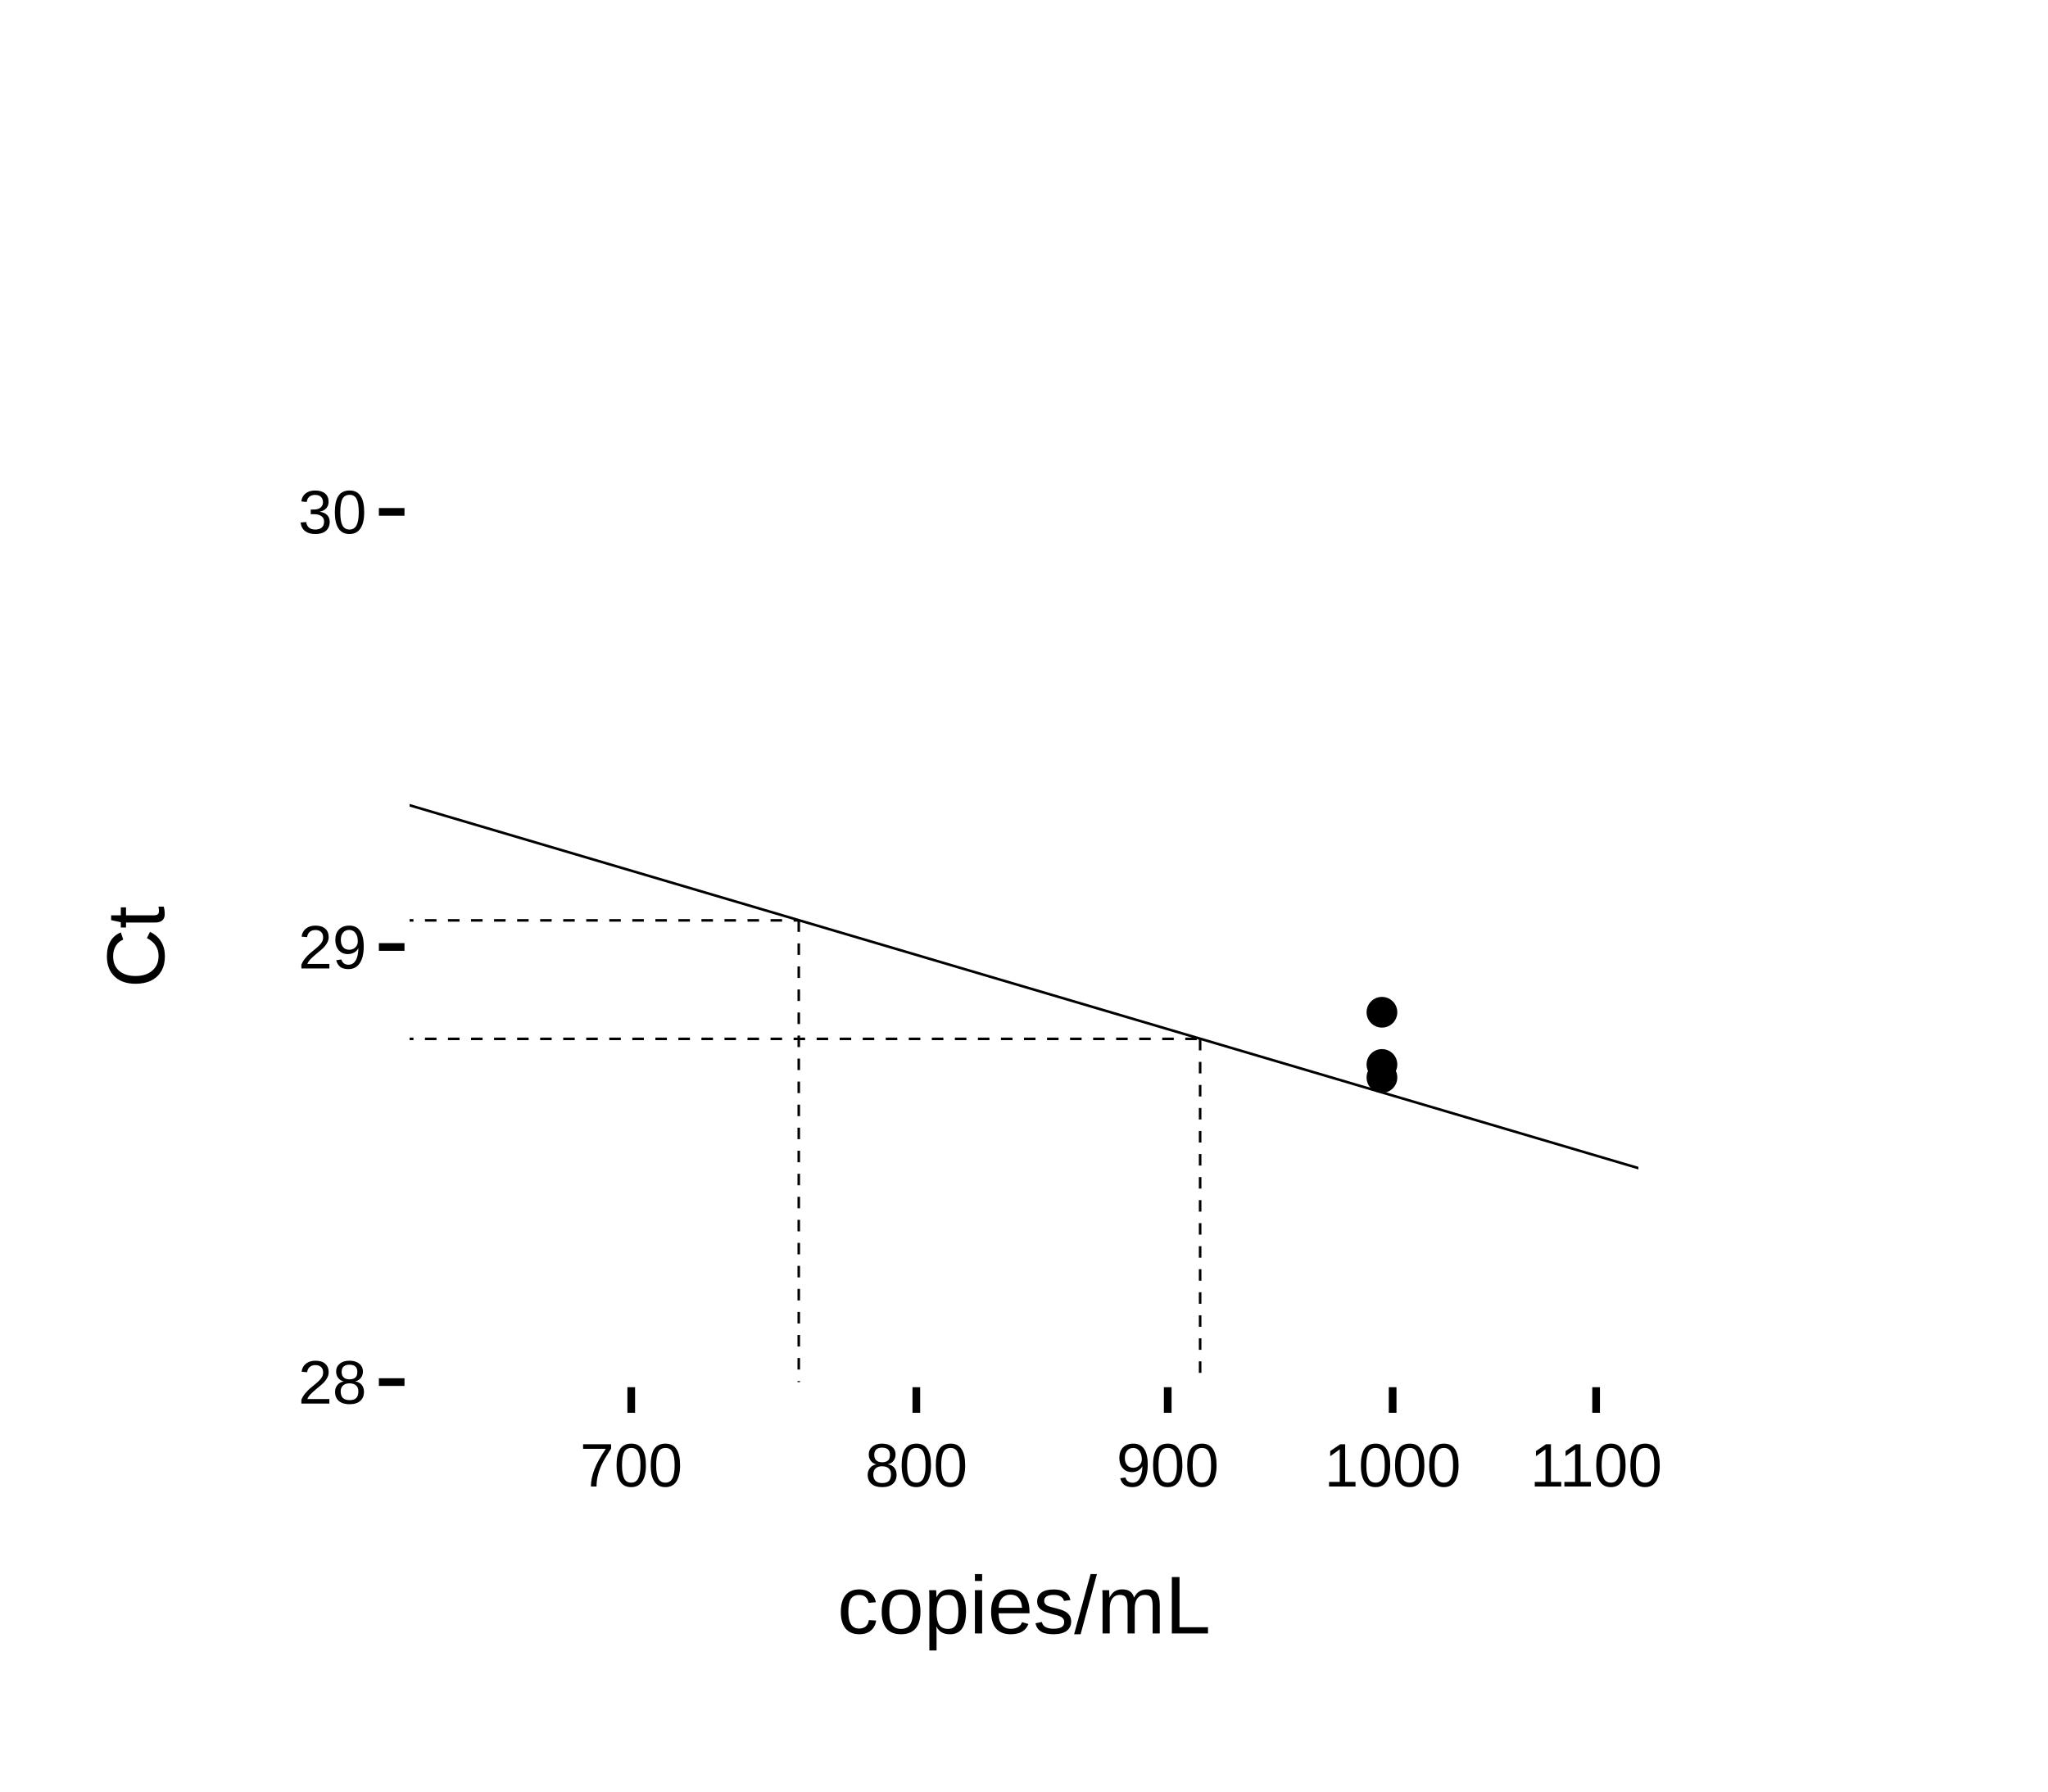
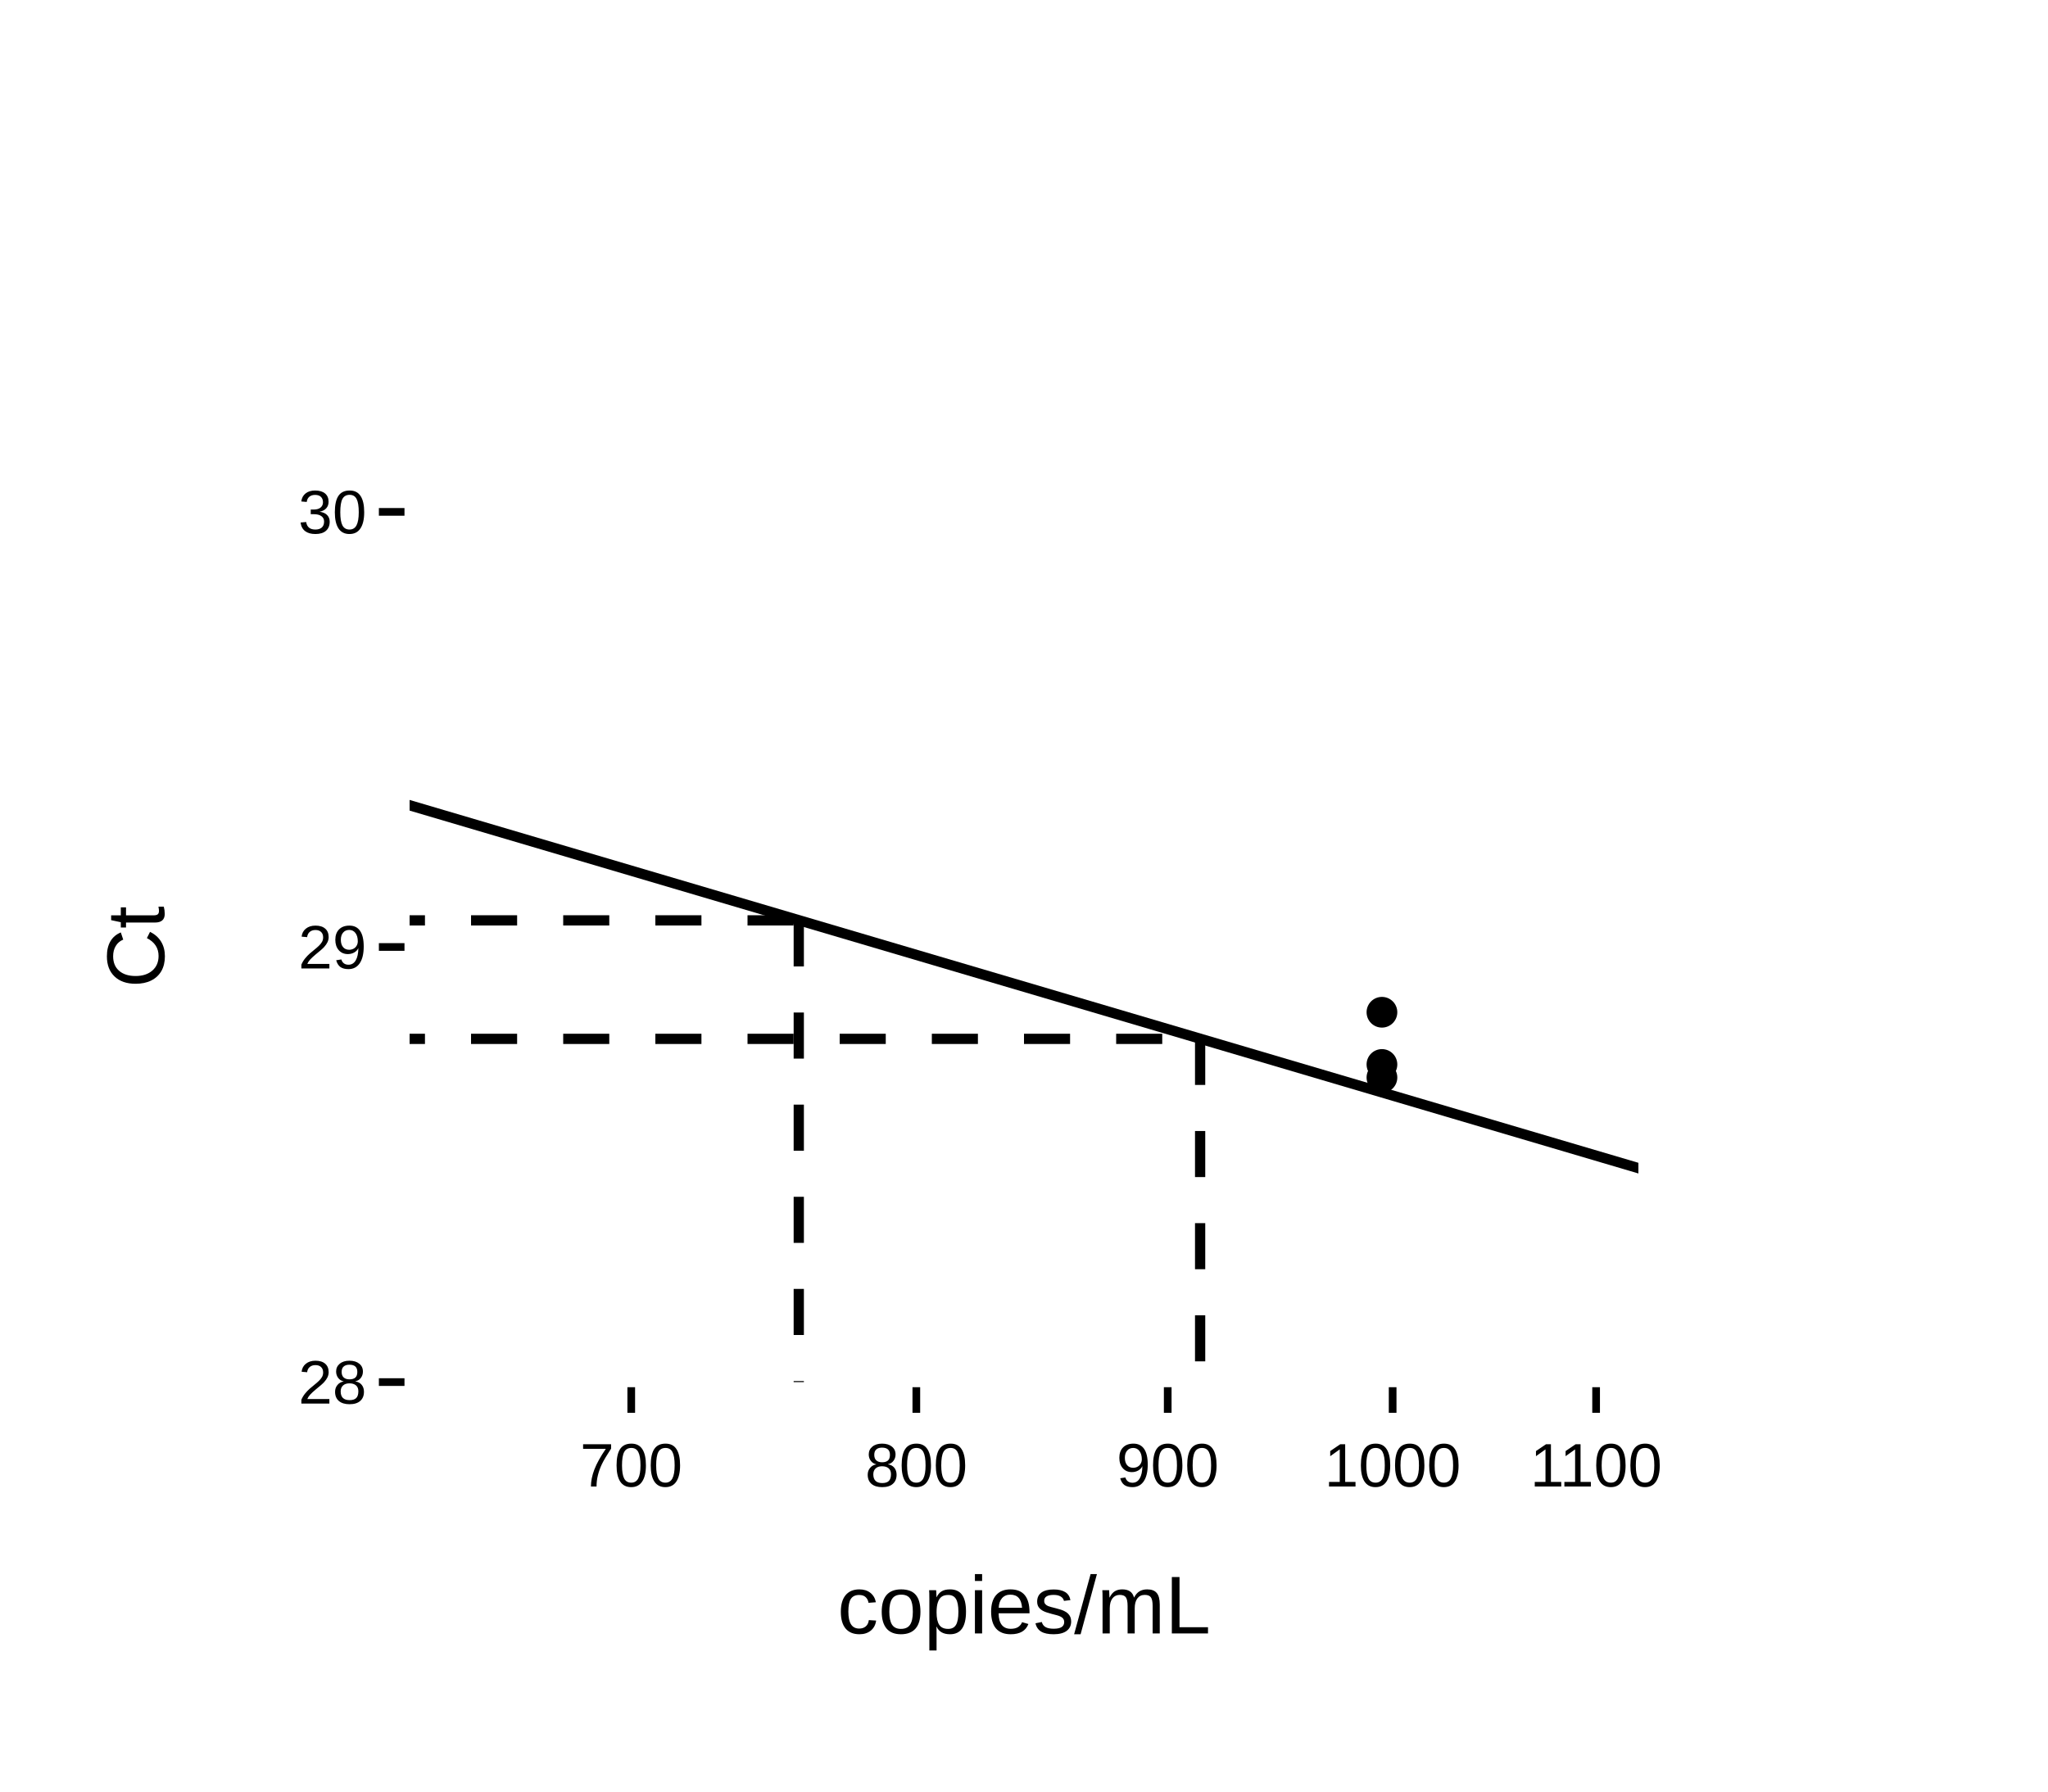
- <svg xmlns="http://www.w3.org/2000/svg" class="main-svg" width="1600" height="1400" style="" viewBox="0 0 400 350">
+ <svg xmlns="http://www.w3.org/2000/svg" class="main-svg" width="400" height="350" style="" viewBox="0 0 400 350">
  <rect x="0" y="0" width="400" height="350" style="fill: rgb(255, 255, 255); fill-opacity: 1;" />
-   <defs id="defs-d807a9">
+   <defs id="defs-ba7445">
    <g class="clips">
-       <clipPath id="clipd807a9xyplot" class="plotclip">
+       <clipPath id="clipba7445xyplot" class="plotclip">
        <rect width="240" height="170" />
      </clipPath>
-       <clipPath class="axesclip" id="clipd807a9x">
+       <clipPath class="axesclip" id="clipba7445x">
        <rect x="80" y="0" width="240" height="350" />
      </clipPath>
-       <clipPath class="axesclip" id="clipd807a9y">
+       <clipPath class="axesclip" id="clipba7445y">
        <rect x="0" y="100" width="400" height="170" />
      </clipPath>
-       <clipPath class="axesclip" id="clipd807a9xy">
+       <clipPath class="axesclip" id="clipba7445xy">
        <rect x="80" y="100" width="240" height="170" />
      </clipPath>
    </g>
    <g class="gradients" />
    <g class="patterns" />
  </defs>
  <g class="bglayer" />
  <g class="layer-below">
    <g class="imagelayer" />
    <g class="shapelayer" />
  </g>
  <g class="cartesianlayer">
    <g class="subplot xy">
      <g class="layer-subplot">
        <g class="shapelayer" />
        <g class="imagelayer" />
      </g>
      <g class="gridlayer">
        <g class="x" />
        <g class="y">
          <path class="ygrid crisp" transform="translate(0,185)" d="M80,0h240" style="stroke: rgb(255, 255, 255); stroke-opacity: 1; stroke-width: 1px;" />
        </g>
      </g>
      <g class="zerolinelayer" />
      <path class="xlines-below" />
      <path class="ylines-below" />
      <g class="overlines-below" />
      <g class="xaxislayer-below" />
      <g class="yaxislayer-below" />
      <g class="overaxes-below" />
-       <g class="plot" transform="translate(80,100)" clip-path="url(#clipd807a9xyplot)">
+       <g class="plot" transform="translate(80,100)" clip-path="url(#clipba7445xyplot)">
        <g class="scatterlayer mlayer">
-           <g class="trace scatter traced48ebf" style="stroke-miterlimit: 2; opacity: 1;">
+           <g class="trace scatter tracebe46f9" style="stroke-miterlimit: 2; opacity: 1;">
            <g class="fills" />
            <g class="errorbars" />
            <g class="lines" />
            <g class="points">
              <path class="point" transform="translate(2092.8,686.8)" d="M3,0A3,3 0 1,1 0,-3A3,3 0 0,1 3,0Z" style="opacity: 1; stroke-width: 0px; fill: rgb(0, 0, 0); fill-opacity: 1;" />
              <path class="point" transform="translate(2092.8,673.2)" d="M3,0A3,3 0 1,1 0,-3A3,3 0 0,1 3,0Z" style="opacity: 1; stroke-width: 0px; fill: rgb(0, 0, 0); fill-opacity: 1;" />
              <path class="point" transform="translate(2092.8,672.35)" d="M3,0A3,3 0 1,1 0,-3A3,3 0 0,1 3,0Z" style="opacity: 1; stroke-width: 0px; fill: rgb(0, 0, 0); fill-opacity: 1;" />
              <path class="point" transform="translate(1132.8,401.2)" d="M3,0A3,3 0 1,1 0,-3A3,3 0 0,1 3,0Z" style="opacity: 1; stroke-width: 0px; fill: rgb(0, 0, 0); fill-opacity: 1;" />
              <path class="point" transform="translate(1132.8,386.75)" d="M3,0A3,3 0 1,1 0,-3A3,3 0 0,1 3,0Z" style="opacity: 1; stroke-width: 0px; fill: rgb(0, 0, 0); fill-opacity: 1;" />
              <path class="point" transform="translate(1132.8,391)" d="M3,0A3,3 0 1,1 0,-3A3,3 0 0,1 3,0Z" style="opacity: 1; stroke-width: 0px; fill: rgb(0, 0, 0); fill-opacity: 1;" />
              <path class="point" transform="translate(189.91,107.95)" d="M3,0A3,3 0 1,1 0,-3A3,3 0 0,1 3,0Z" style="opacity: 1; stroke-width: 0px; fill: rgb(0, 0, 0); fill-opacity: 1;" />
              <path class="point" transform="translate(189.91,110.5)" d="M3,0A3,3 0 1,1 0,-3A3,3 0 0,1 3,0Z" style="opacity: 1; stroke-width: 0px; fill: rgb(0, 0, 0); fill-opacity: 1;" />
              <path class="point" transform="translate(189.91,97.75)" d="M3,0A3,3 0 1,1 0,-3A3,3 0 0,1 3,0Z" style="opacity: 1; stroke-width: 0px; fill: rgb(0, 0, 0); fill-opacity: 1;" />
              <path class="point" transform="translate(-770.09,-177.65)" d="M3,0A3,3 0 1,1 0,-3A3,3 0 0,1 3,0Z" style="opacity: 1; stroke-width: 0px; fill: rgb(0, 0, 0); fill-opacity: 1;" />
              <path class="point" transform="translate(-770.09,-158.1)" d="M3,0A3,3 0 1,1 0,-3A3,3 0 0,1 3,0Z" style="opacity: 1; stroke-width: 0px; fill: rgb(0, 0, 0); fill-opacity: 1;" />
              <path class="point" transform="translate(-770.09,-159.8)" d="M3,0A3,3 0 1,1 0,-3A3,3 0 0,1 3,0Z" style="opacity: 1; stroke-width: 0px; fill: rgb(0, 0, 0); fill-opacity: 1;" />
            </g>
            <g class="text" />
          </g>
-           <g class="trace scatter trace63efb8" style="stroke-miterlimit: 2; opacity: 1;">
+           <g class="trace scatter trace06cfd9" style="stroke-miterlimit: 2; opacity: 1;">
            <g class="fills" />
            <g class="errorbars" />
            <g class="lines">
              <path class="js-line" d="M2092.8,675.47L-770.09,-170.15L-770.09,-170.15" style="vector-effect: non-scaling-stroke; fill: none; stroke: rgb(0, 0, 0); stroke-opacity: 1; stroke-width: 2px; opacity: 1;" />
            </g>
            <g class="points" />
            <g class="text" />
          </g>
-           <g class="trace scatter traceabcd85" style="stroke-miterlimit: 2; opacity: 1;">
+           <g class="trace scatter tracec8dfb4" style="stroke-miterlimit: 2; opacity: 1;">
            <g class="fills" />
            <g class="errorbars" />
            <g class="lines">
              <path class="js-line" d="M154.4,102.95L154.4,2550" style="vector-effect: non-scaling-stroke; fill: none; stroke: rgb(0, 0, 0); stroke-opacity: 1; stroke-width: 2px; opacity: 1; stroke-dasharray: 9px, 9px;" />
            </g>
            <g class="points" />
            <g class="text" />
          </g>
-           <g class="trace scatter trace1aa550" style="stroke-miterlimit: 2; opacity: 1;">
+           <g class="trace scatter trace79b843" style="stroke-miterlimit: 2; opacity: 1;">
            <g class="fills" />
            <g class="errorbars" />
            <g class="lines">
              <path class="js-line" d="M76.01,79.8L76.01,2550" style="vector-effect: non-scaling-stroke; fill: none; stroke: rgb(0, 0, 0); stroke-opacity: 1; stroke-width: 2px; opacity: 1; stroke-dasharray: 9px, 9px;" />
            </g>
            <g class="points" />
            <g class="text" />
          </g>
-           <g class="trace scatter trace0b4eab" style="stroke-miterlimit: 2; opacity: 1;">
+           <g class="trace scatter trace461a37" style="stroke-miterlimit: 2; opacity: 1;">
            <g class="fills" />
            <g class="errorbars" />
            <g class="lines">
              <path class="js-line" d="M-2688,102.95L154.4,102.95" style="vector-effect: non-scaling-stroke; fill: none; stroke: rgb(0, 0, 0); stroke-opacity: 1; stroke-width: 2px; opacity: 1; stroke-dasharray: 9px, 9px;" />
            </g>
            <g class="points" />
            <g class="text" />
          </g>
-           <g class="trace scatter trace1cb284" style="stroke-miterlimit: 2; opacity: 1;">
+           <g class="trace scatter tracee07423" style="stroke-miterlimit: 2; opacity: 1;">
            <g class="fills" />
            <g class="errorbars" />
            <g class="lines">
              <path class="js-line" d="M-2688,79.8L76.01,79.8" style="vector-effect: non-scaling-stroke; fill: none; stroke: rgb(0, 0, 0); stroke-opacity: 1; stroke-width: 2px; opacity: 1; stroke-dasharray: 9px, 9px;" />
            </g>
            <g class="points" />
            <g class="text" />
          </g>
        </g>
      </g>
      <g class="overplot" />
      <path class="xlines-above crisp" d="" style="fill: none; stroke-width: 1px; stroke: rgb(0, 0, 0); stroke-opacity: 0;" />
      <path class="ylines-above crisp" d="" style="fill: none; stroke-width: 1px; stroke: rgb(0, 0, 0); stroke-opacity: 0;" />
      <g class="overlines-above" />
      <g class="xaxislayer-above">
        <path class="xtick ticks crisp" d="M0,271v5" transform="translate(123.29,0)" style="stroke: rgb(0, 0, 0); stroke-opacity: 1; stroke-width: 1.5px;" />
        <path class="xtick ticks crisp" d="M0,271v5" transform="translate(178.97,0)" style="stroke: rgb(0, 0, 0); stroke-opacity: 1; stroke-width: 1.5px;" />
        <path class="xtick ticks crisp" d="M0,271v5" transform="translate(228.07,0)" style="stroke: rgb(0, 0, 0); stroke-opacity: 1; stroke-width: 1.5px;" />
        <path class="xtick ticks crisp" d="M0,271v5" transform="translate(272,0)" style="stroke: rgb(0, 0, 0); stroke-opacity: 1; stroke-width: 1.5px;" />
        <path class="xtick ticks crisp" d="M0,271v5" transform="translate(311.74,0)" style="stroke: rgb(0, 0, 0); stroke-opacity: 1; stroke-width: 1.5px;" />
        <g class="xtick">
          <text text-anchor="middle" x="0" y="290.4" transform="translate(123.29,0)" style="font-family: Arial; font-size: 12px; fill: rgb(0, 0, 0); fill-opacity: 1; white-space: pre; opacity: 1;">700</text>
        </g>
        <g class="xtick">
          <text text-anchor="middle" x="0" y="290.4" style="font-family: Arial; font-size: 12px; fill: rgb(0, 0, 0); fill-opacity: 1; white-space: pre; opacity: 1;" transform="translate(178.97,0)">800</text>
        </g>
        <g class="xtick">
          <text text-anchor="middle" x="0" y="290.4" style="font-family: Arial; font-size: 12px; fill: rgb(0, 0, 0); fill-opacity: 1; white-space: pre; opacity: 1;" transform="translate(228.07,0)">900</text>
        </g>
        <g class="xtick">
          <text text-anchor="middle" x="0" y="290.4" style="font-family: Arial; font-size: 12px; fill: rgb(0, 0, 0); fill-opacity: 1; white-space: pre; opacity: 1;" transform="translate(272,0)">1000</text>
        </g>
        <g class="xtick">
          <text text-anchor="middle" x="0" y="290.4" style="font-family: Arial; font-size: 12px; fill: rgb(0, 0, 0); fill-opacity: 1; white-space: pre; opacity: 1;" transform="translate(311.74,0)">1100</text>
        </g>
      </g>
      <g class="yaxislayer-above">
        <path class="ytick ticks crisp" d="M79,0h-5" transform="translate(0,270)" style="stroke: rgb(0, 0, 0); stroke-opacity: 1; stroke-width: 1.5px;" />
        <path class="ytick ticks crisp" d="M79,0h-5" transform="translate(0,185)" style="stroke: rgb(0, 0, 0); stroke-opacity: 1; stroke-width: 1.5px;" />
        <path class="ytick ticks crisp" d="M79,0h-5" transform="translate(0,100)" style="stroke: rgb(0, 0, 0); stroke-opacity: 1; stroke-width: 1.5px;" />
        <g class="ytick">
          <text text-anchor="end" x="71.6" y="4.2" transform="translate(0,270)" style="font-family: Arial; font-size: 12px; fill: rgb(0, 0, 0); fill-opacity: 1; white-space: pre; opacity: 1;">28</text>
        </g>
        <g class="ytick">
          <text text-anchor="end" x="71.6" y="4.2" style="font-family: Arial; font-size: 12px; fill: rgb(0, 0, 0); fill-opacity: 1; white-space: pre; opacity: 1;" transform="translate(0,185)">29</text>
        </g>
        <g class="ytick">
          <text text-anchor="end" x="71.6" y="4.2" style="font-family: Arial; font-size: 12px; fill: rgb(0, 0, 0); fill-opacity: 1; white-space: pre; opacity: 1;" transform="translate(0,100)">30</text>
        </g>
      </g>
      <g class="overaxes-above" />
    </g>
  </g>
  <g class="polarlayer" />
  <g class="ternarylayer" />
  <g class="geolayer" />
  <g class="funnelarealayer" />
  <g class="pielayer" />
  <g class="iciclelayer" />
  <g class="treemaplayer" />
  <g class="sunburstlayer" />
  <g class="glimages" />
-   <defs id="topdefs-d807a9">
+   <defs id="topdefs-ba7445">
    <g class="clips" />
  </defs>
  <g class="layer-above">
    <g class="imagelayer" />
    <g class="shapelayer" />
  </g>
  <g class="infolayer">
    <g class="g-gtitle" />
    <g class="g-xtitle">
      <text class="xtitle" x="200" y="319.106" text-anchor="middle" style="font-family: Arial; font-size: 16px; fill: rgb(0, 0, 0); opacity: 1; font-weight: normal; white-space: pre;">copies/mL</text>
    </g>
    <g class="g-ytitle">
      <text class="ytitle" transform="rotate(-90,32.05,185)" x="32.05" y="185" text-anchor="middle" style="font-family: Arial; font-size: 16px; fill: rgb(0, 0, 0); opacity: 1; font-weight: normal; white-space: pre;">Ct</text>
    </g>
  </g>
</svg>
